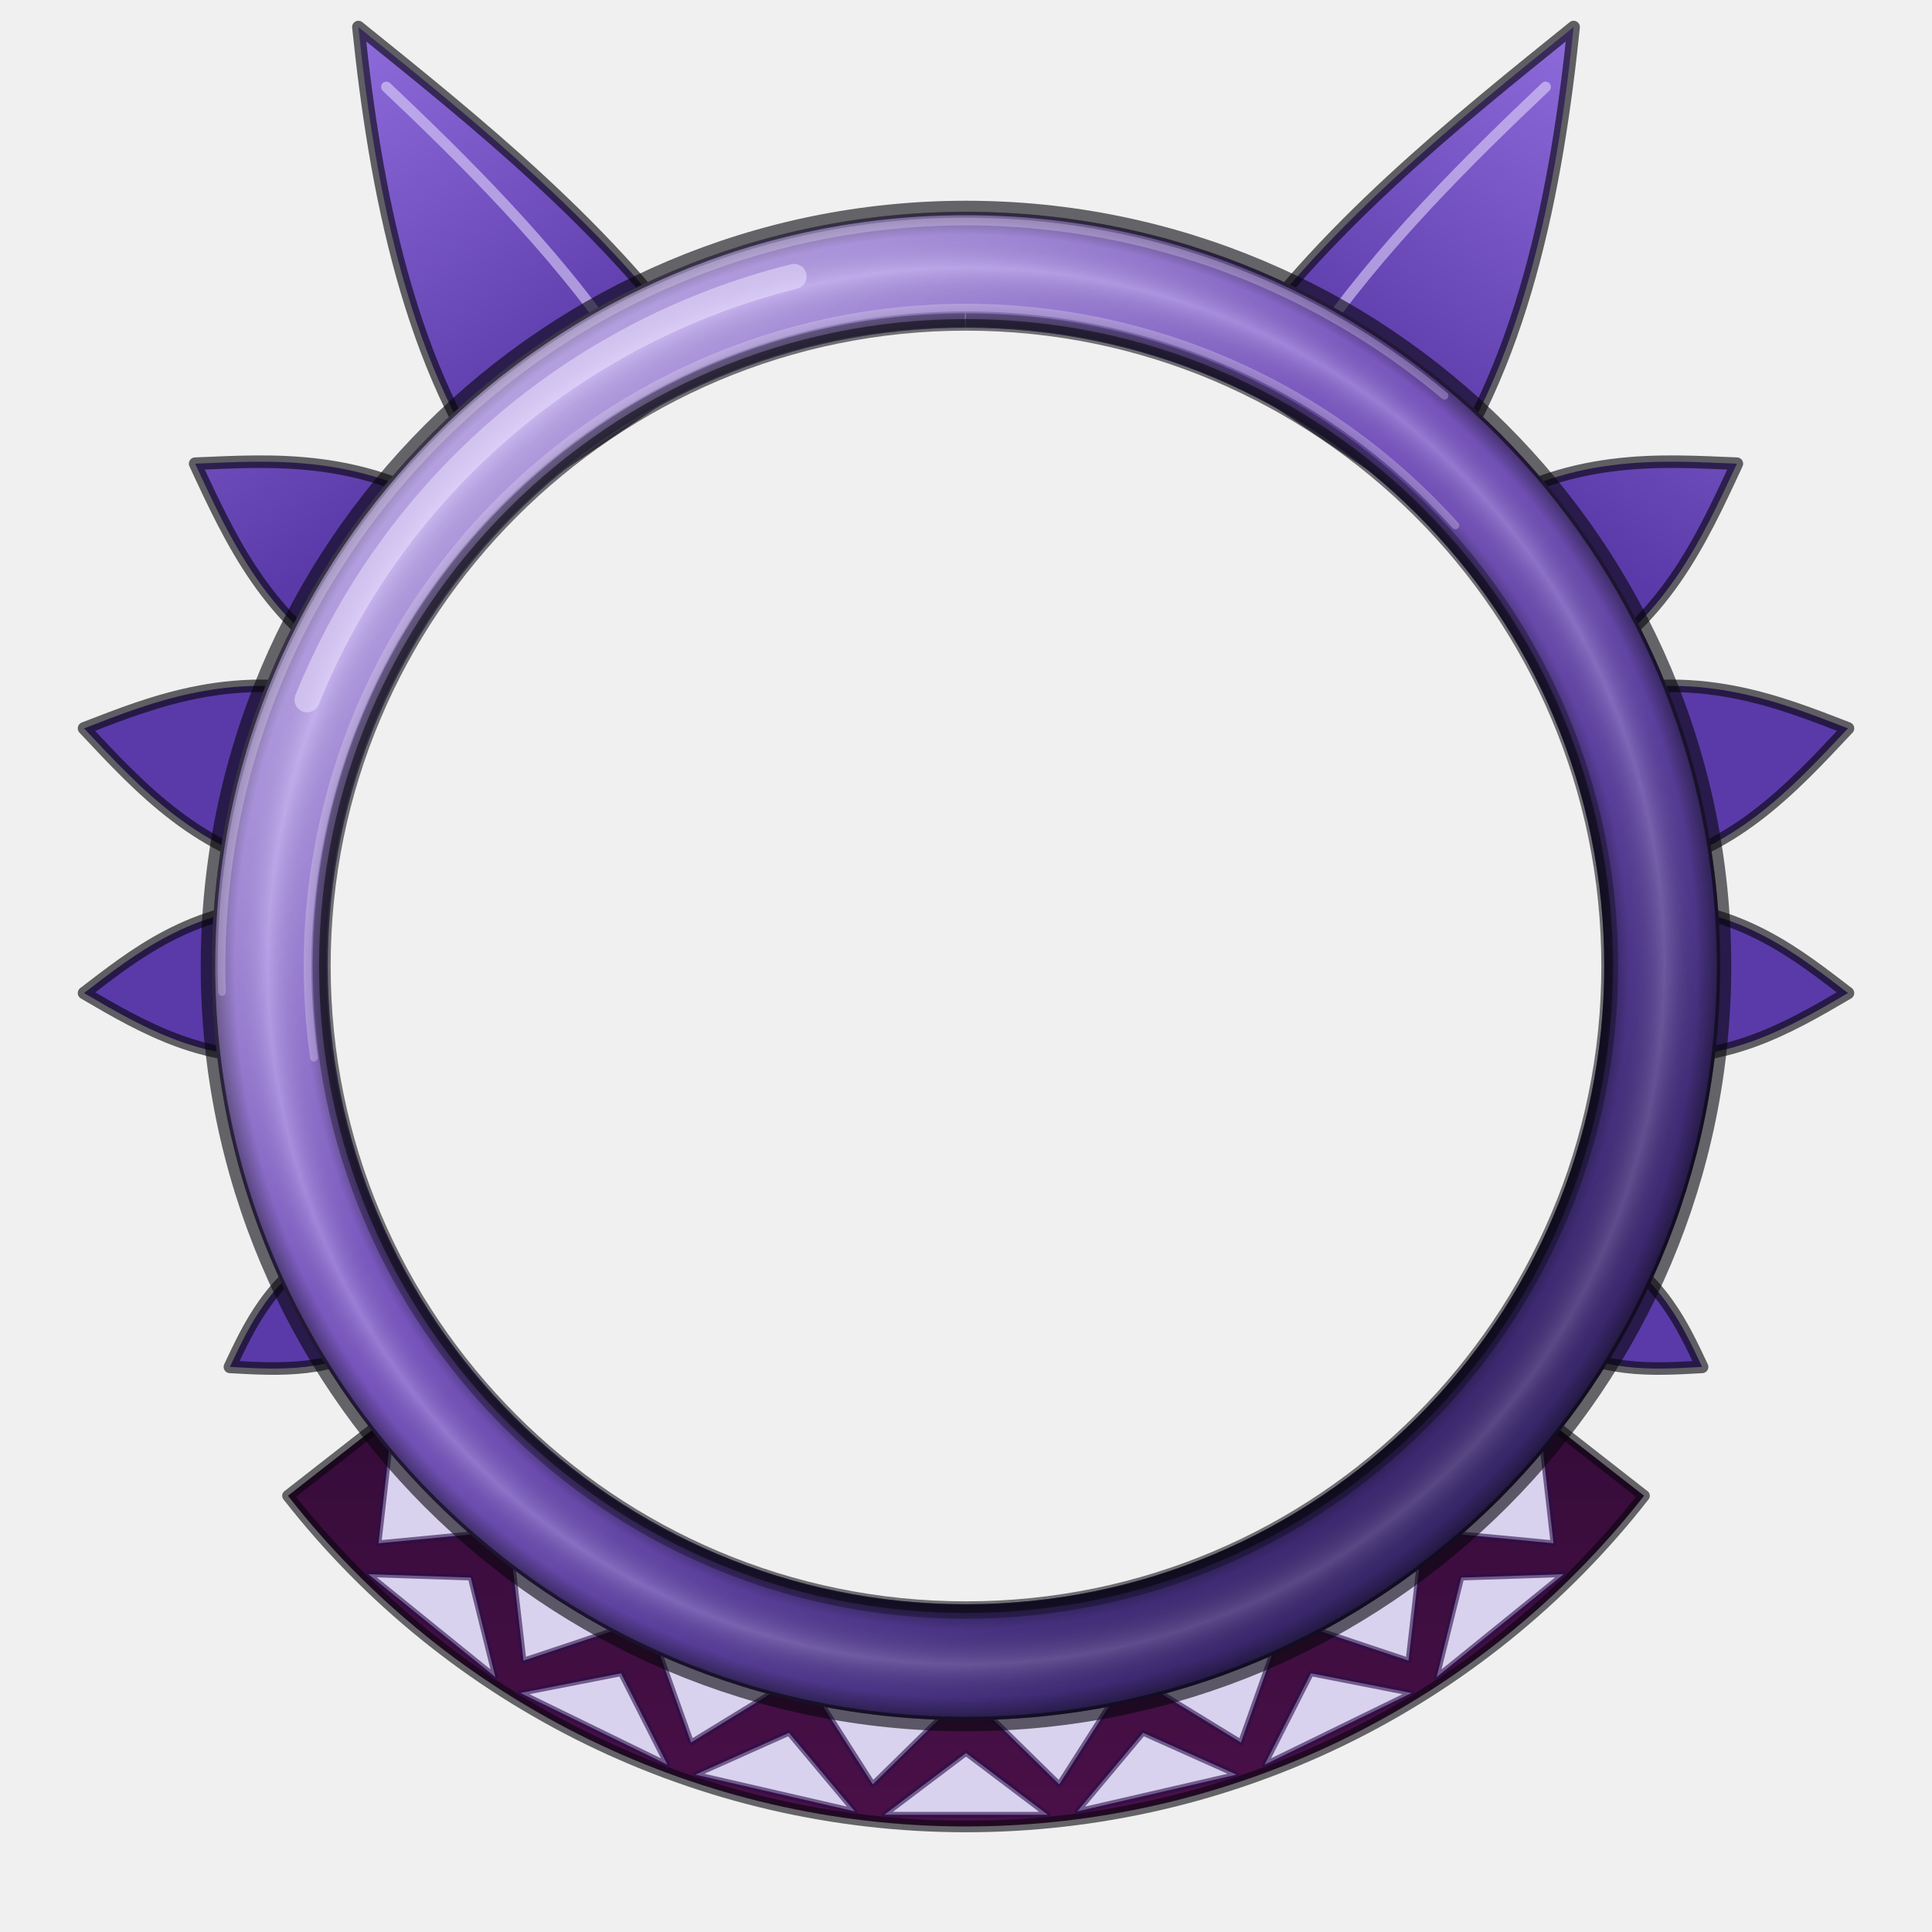
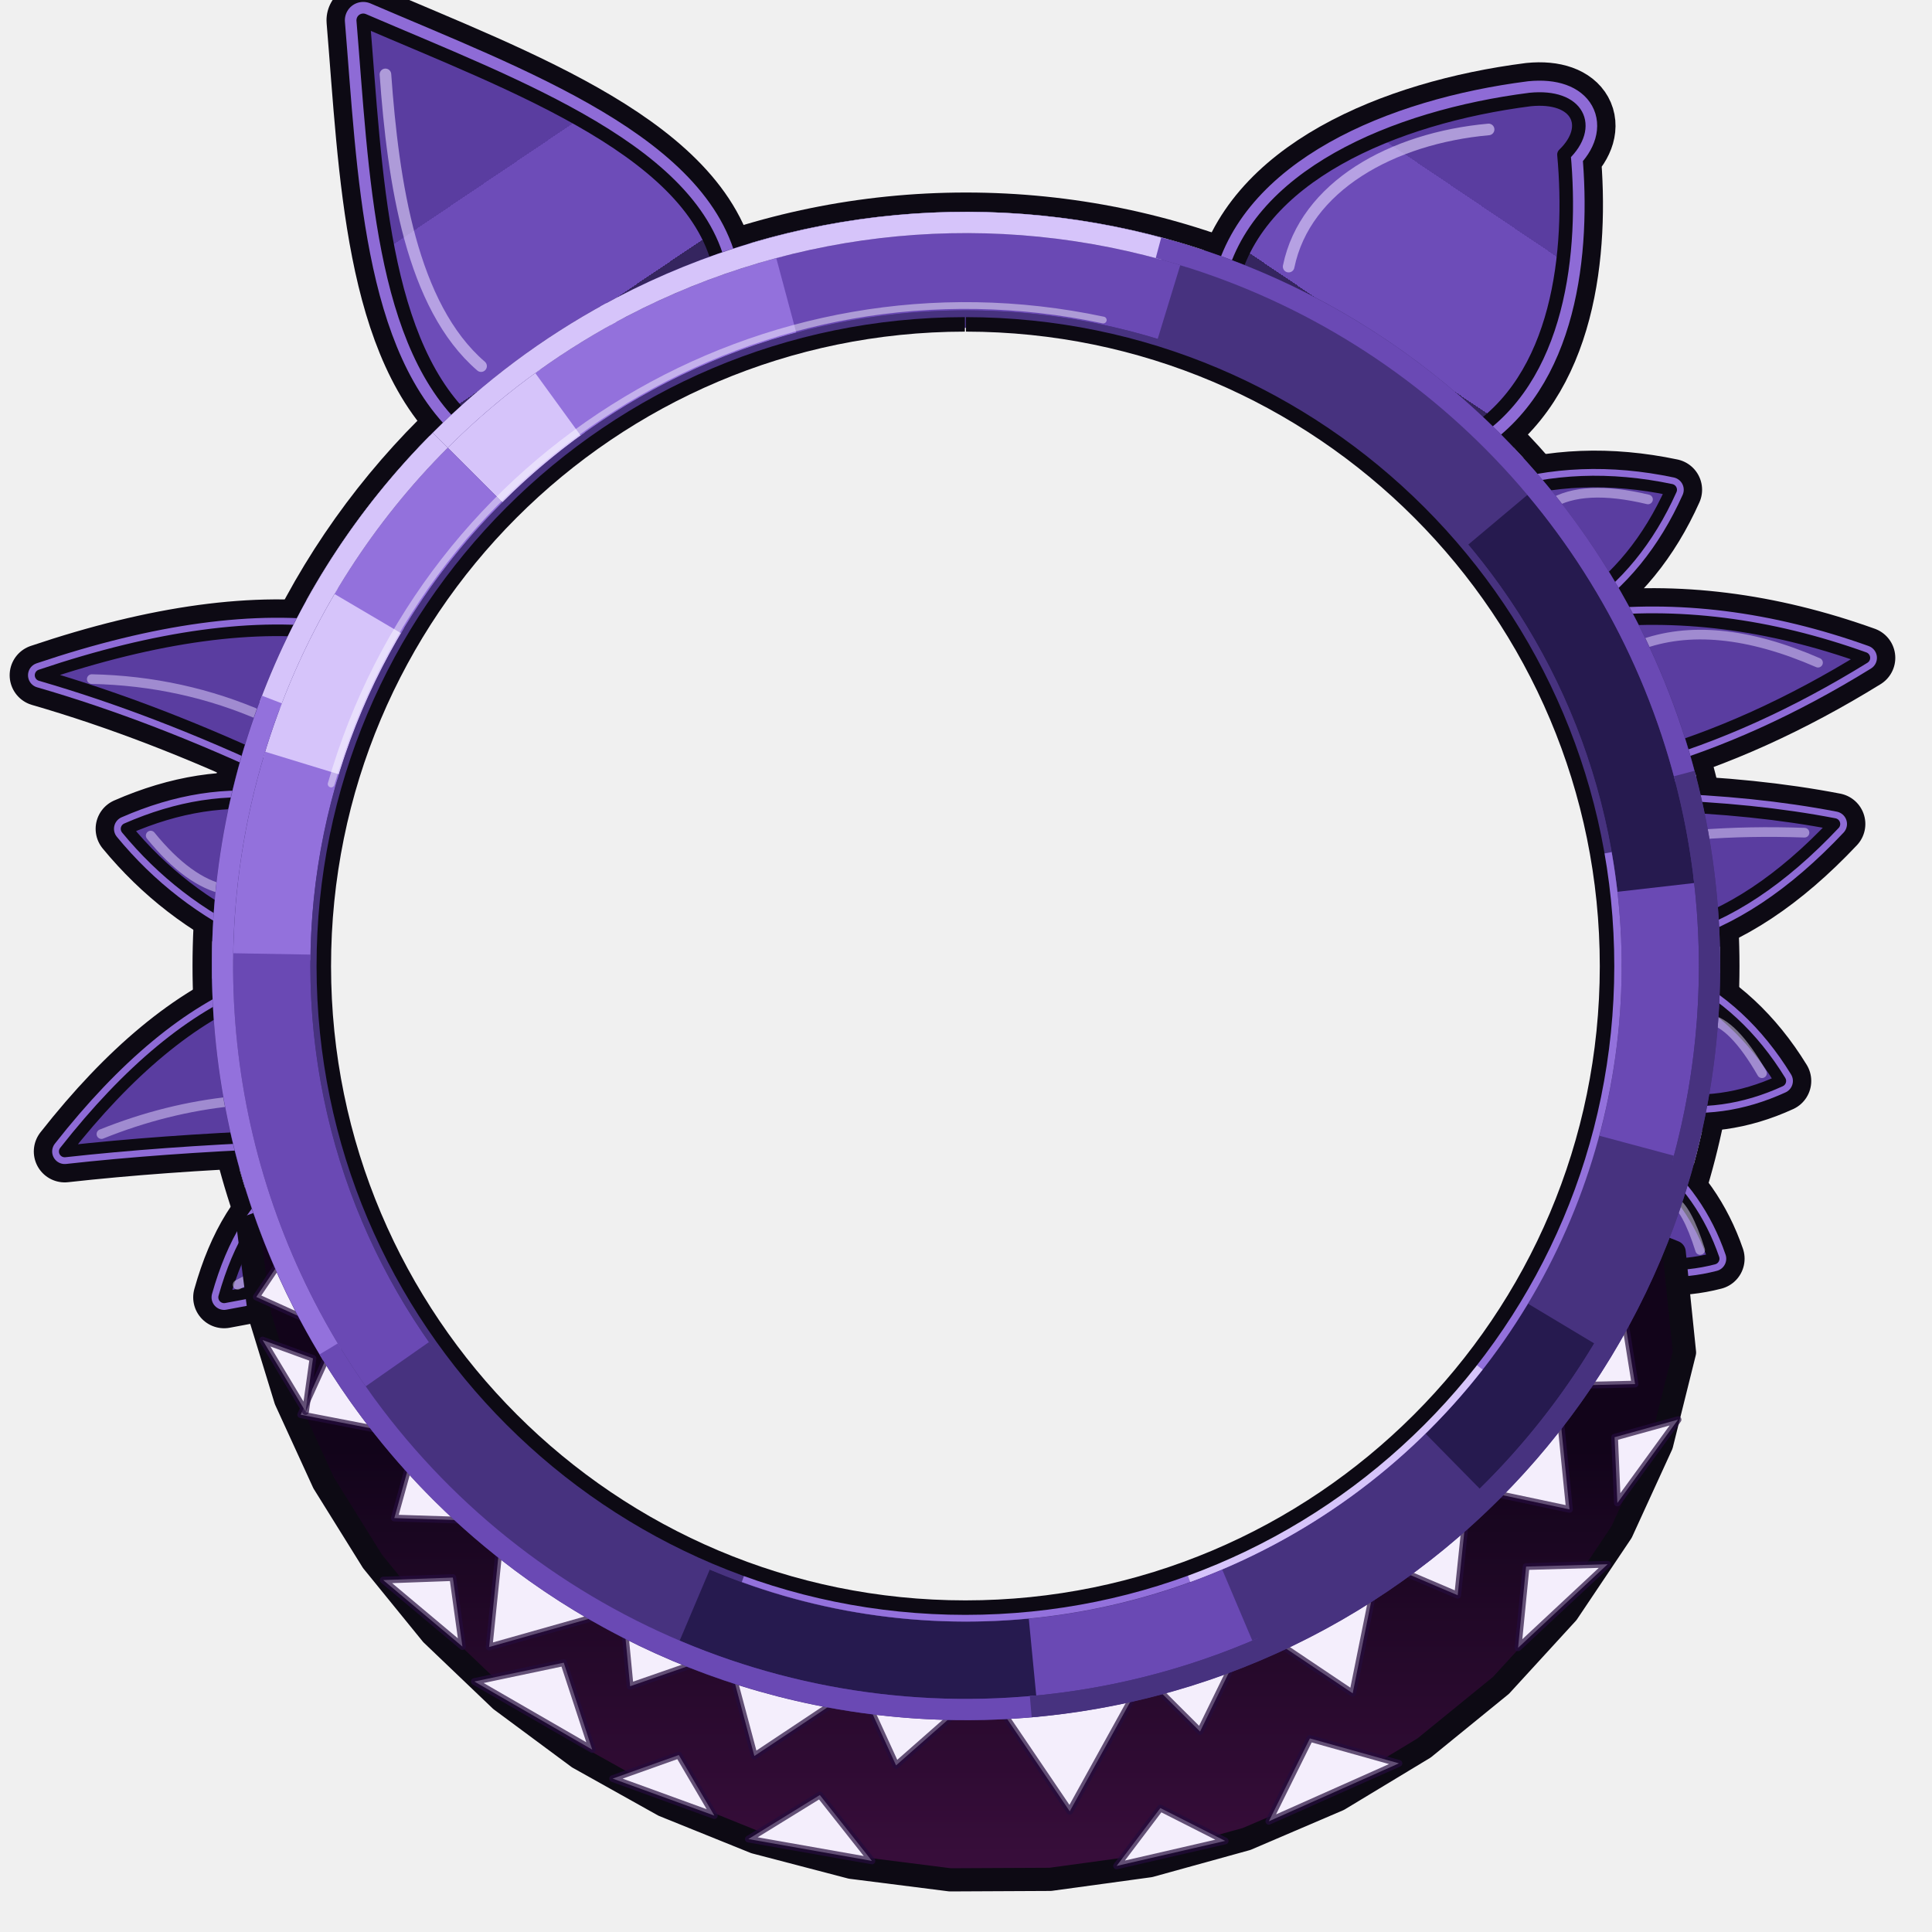
<svg xmlns="http://www.w3.org/2000/svg" viewBox="0 0 200 200" width="200" height="200">
  <defs>
-     <linearGradient id="gb" gradientUnits="userSpaceOnUse" x1="30" y1="22" x2="172" y2="178">
-       <stop offset="0" stop-color="#b79cf0" />
-       <stop offset="0.45" stop-color="#7d58c8" />
-       <stop offset="1" stop-color="#3b2780" />
+     <linearGradient id="gs" gradientUnits="userSpaceOnUse" x1="140.3" y1="40.253" x2="166.023" y2="2.118">
+       <stop offset="0" stop-color="#35255f" />
+       <stop offset="0.12" stop-color="#35255f" />
+       <stop offset="0.12" stop-color="#6d4cb8" />
+       <stop offset="0.5" stop-color="#6d4cb8" />
+       <stop offset="0.5" stop-color="#5a3da0" />
+       <stop offset="0.52" stop-color="#5a3da0" />
+       <stop offset="0.52" stop-color="#5a3da0" />
+       <stop offset="1" stop-color="#5a3da0" />
    </linearGradient>
-     <radialGradient id="ts" gradientUnits="userSpaceOnUse" cx="100" cy="100" r="78.068">
-       <stop offset="0.846" stop-color="#07060c" stop-opacity="0.5" />
-       <stop offset="0.88" stop-color="#07060c" stop-opacity="0.07" />
-       <stop offset="0.926" stop-color="#fff" stop-opacity="0.2" />
-       <stop offset="0.969" stop-color="#07060c" stop-opacity="0.07" />
-       <stop offset="1" stop-color="#07060c" stop-opacity="0.5" />
-     </radialGradient>
-     <linearGradient id="tl" gradientUnits="userSpaceOnUse" x1="30" y1="22" x2="172" y2="178">
-       <stop offset="0" stop-color="#fff" stop-opacity="0.4" />
-       <stop offset="0.4" stop-color="#fff" stop-opacity="0" />
-       <stop offset="0.62" stop-color="#07060c" stop-opacity="0.04" />
-       <stop offset="1" stop-color="#07060c" stop-opacity="0.4" />
+     <linearGradient id="gs2" gradientUnits="userSpaceOnUse" x1="59.7" y1="40.253" x2="33.977" y2="2.118">
+       <stop offset="0" stop-color="#35255f" />
+       <stop offset="0.12" stop-color="#35255f" />
+       <stop offset="0.12" stop-color="#6d4cb8" />
+       <stop offset="0.5" stop-color="#6d4cb8" />
+       <stop offset="0.5" stop-color="#5a3da0" />
+       <stop offset="0.52" stop-color="#5a3da0" />
+       <stop offset="0.52" stop-color="#5a3da0" />
+       <stop offset="1" stop-color="#5a3da0" />
    </linearGradient>
-     <linearGradient id="gs" gradientUnits="userSpaceOnUse" x1="140.262" y1="40.309" x2="164.866" y2="3.832">
-       <stop offset="0" stop-color="#5a3aa8" />
-       <stop offset="1" stop-color="#8f6cdc" />
-     </linearGradient>
-     <linearGradient id="gs2" gradientUnits="userSpaceOnUse" x1="59.738" y1="40.309" x2="35.134" y2="3.832">
-       <stop offset="0" stop-color="#5a3aa8" />
-       <stop offset="1" stop-color="#8f6cdc" />
-     </linearGradient>
-     <linearGradient id="gt" gradientUnits="userSpaceOnUse" x1="0" y1="90" x2="0" y2="110">
-       <stop offset="0" stop-color="#fff" />
-       <stop offset="1" stop-color="#d9d2ee" />
-     </linearGradient>
-     <linearGradient id="gm" gradientUnits="userSpaceOnUse" x1="0" y1="90" x2="0" y2="190">
-       <stop offset="0" stop-color="#1a0626" />
-       <stop offset="1" stop-color="#4a1048" />
+     <linearGradient id="gm" gradientUnits="userSpaceOnUse" x1="0" y1="150" x2="0" y2="200">
+       <stop offset="0" stop-color="#12041a" />
+       <stop offset="1" stop-color="#3e0f40" />
    </linearGradient>
  </defs>
-   <path d="M73 38C63.7 24.1 49 12.4 37.1 2.8C38.8 19.2 42.3 38.5 52.6 51.8Z" fill="url(#gs2)" stroke="#07060c" stroke-opacity="0.62" stroke-width="1.3" stroke-linejoin="round" />
-   <path d="M64.2 35.9C57.3 25.7 47.5 16.1 40 9" fill="none" stroke="#e9deff" stroke-opacity=".55" stroke-width="1.1" stroke-linecap="round" />
-   <path d="M127 38C136.3 24.1 151 12.4 162.9 2.8C161.2 19.2 157.7 38.5 147.4 51.8Z" fill="url(#gs)" stroke="#07060c" stroke-opacity="0.62" stroke-width="1.3" stroke-linejoin="round" />
-   <path d="M135.8 35.9C142.7 25.7 152.5 16.1 160 9" fill="none" stroke="#e9deff" stroke-opacity=".55" stroke-width="1.1" stroke-linecap="round" />
-   <path d="M151.9 53.8C162.2 46.8 172.1 47.7 179.8 48C176 56.2 172.2 64.4 162.7 69.8Z" fill="url(#gs)" stroke="#07060c" stroke-opacity="0.62" stroke-width="1.3" stroke-linejoin="round" />
-   <path d="M163.9 72.3C175.4 69 184.3 72.7 191.3 75.4C185.3 81.8 179.4 88.2 169.1 90.3Z" fill="url(#gs)" stroke="#07060c" stroke-opacity="0.62" stroke-width="1.3" stroke-linejoin="round" />
-   <path d="M170.2 93.7C180.2 93.9 186.3 99 191.3 102.8C185 106.5 178.7 110.1 169.9 109.3Z" fill="url(#gs)" stroke="#07060c" stroke-opacity="0.62" stroke-width="1.3" stroke-linejoin="round" />
-   <path d="M29.8 93.7C19.8 93.9 13.7 99 8.7 102.8C15 106.5 21.3 110.1 30.1 109.3Z" fill="url(#gs2)" stroke="#07060c" stroke-opacity="0.62" stroke-width="1.3" stroke-linejoin="round" />
-   <path d="M36.1 72.3C24.6 69 15.7 72.7 8.7 75.4C14.7 81.8 20.6 88.2 30.9 90.3Z" fill="url(#gs2)" stroke="#07060c" stroke-opacity="0.62" stroke-width="1.3" stroke-linejoin="round" />
-   <path d="M48.1 53.8C37.8 46.8 27.9 47.7 20.2 48C24 56.2 27.8 64.4 37.3 69.8Z" fill="url(#gs2)" stroke="#07060c" stroke-opacity="0.62" stroke-width="1.3" stroke-linejoin="round" />
-   <path d="M165.6 128.8C172 132.2 174.3 137.5 176.2 141.5C170.9 141.8 165.7 142.1 160.4 138.7Z" fill="url(#gs)" stroke="#07060c" stroke-opacity="0.62" stroke-width="1.3" stroke-linejoin="round" />
-   <path d="M34.4 128.8C28 132.2 25.7 137.5 23.8 141.5C29.1 141.8 34.3 142.1 39.6 138.7Z" fill="url(#gs2)" stroke="#07060c" stroke-opacity="0.62" stroke-width="1.3" stroke-linejoin="round" />
-   <path d="M170.19 154.84A89.07 89.07 0 0 1 29.81 154.84L40.06 146.83A76.07 76.07 0 0 0 159.94 146.83Z" fill="url(#gm)" stroke="#07060c" stroke-opacity=".6" stroke-width="1.2" stroke-linejoin="round" />
-   <path d="M159.5 148.19L149.22 158.65L160.82 159.76Z" fill="url(#gt)" stroke="#2a0e4a" stroke-opacity=".6" stroke-width=".6" stroke-linejoin="round" />
-   <path d="M161.87 162.96L148.72 173.61L151.27 163.31Z" fill="url(#gt)" stroke="#2a0e4a" stroke-opacity=".6" stroke-width=".6" stroke-linejoin="round" />
-   <path d="M147.14 160.34L134.76 168.22L145.81 171.91Z" fill="url(#gt)" stroke="#2a0e4a" stroke-opacity=".6" stroke-width=".6" stroke-linejoin="round" />
-   <path d="M146.12 175.26L130.91 182.68L135.71 173.22Z" fill="url(#gt)" stroke="#2a0e4a" stroke-opacity=".6" stroke-width=".6" stroke-linejoin="round" />
-   <path d="M132.36 169.39L118.52 174.29L128.46 180.38Z" fill="url(#gt)" stroke="#2a0e4a" stroke-opacity=".6" stroke-width=".6" stroke-linejoin="round" />
-   <path d="M128.01 183.71L111.52 187.51L118.33 179.38Z" fill="url(#gt)" stroke="#2a0e4a" stroke-opacity=".6" stroke-width=".6" stroke-linejoin="round" />
-   <path d="M115.92 174.89L101.34 176.56L109.65 184.72Z" fill="url(#gt)" stroke="#2a0e4a" stroke-opacity=".6" stroke-width=".6" stroke-linejoin="round" />
-   <path d="M108.46 187.86L91.54 187.86L100 181.47Z" fill="url(#gt)" stroke="#2a0e4a" stroke-opacity=".6" stroke-width=".6" stroke-linejoin="round" />
-   <path d="M98.66 176.56L84.08 174.89L90.35 184.72Z" fill="url(#gt)" stroke="#2a0e4a" stroke-opacity=".6" stroke-width=".6" stroke-linejoin="round" />
-   <path d="M88.48 187.51L71.99 183.71L81.67 179.38Z" fill="url(#gt)" stroke="#2a0e4a" stroke-opacity=".6" stroke-width=".6" stroke-linejoin="round" />
-   <path d="M81.48 174.29L67.64 169.39L71.54 180.38Z" fill="url(#gt)" stroke="#2a0e4a" stroke-opacity=".6" stroke-width=".6" stroke-linejoin="round" />
-   <path d="M69.09 182.68L53.88 175.26L64.29 173.22Z" fill="url(#gt)" stroke="#2a0e4a" stroke-opacity=".6" stroke-width=".6" stroke-linejoin="round" />
-   <path d="M65.24 168.22L52.86 160.34L54.19 171.91Z" fill="url(#gt)" stroke="#2a0e4a" stroke-opacity=".6" stroke-width=".6" stroke-linejoin="round" />
-   <path d="M51.28 173.61L38.13 162.96L48.73 163.31Z" fill="url(#gt)" stroke="#2a0e4a" stroke-opacity=".6" stroke-width=".6" stroke-linejoin="round" />
-   <path d="M50.78 158.65L40.5 148.19L39.18 159.76Z" fill="url(#gt)" stroke="#2a0e4a" stroke-opacity=".6" stroke-width=".6" stroke-linejoin="round" />
-   <path d="M21.93 100A78.07 78.07 0 1 1 178.07 100A78.07 78.07 0 1 1 21.93 100ZM33.93 100A66.07 66.07 0 1 0 166.07 100A66.07 66.07 0 1 0 33.93 100Z" fill="url(#gb)" />
-   <path d="M21.93 100A78.07 78.07 0 1 1 178.07 100A78.07 78.07 0 1 1 21.93 100ZM33.93 100A66.07 66.07 0 1 0 166.07 100A66.07 66.07 0 1 0 33.93 100Z" fill="url(#ts)" />
-   <path d="M21.93 100A78.07 78.07 0 1 1 178.07 100A78.07 78.07 0 1 1 21.93 100ZM33.93 100A66.07 66.07 0 1 0 166.07 100A66.07 66.07 0 1 0 33.93 100Z" fill="url(#tl)" />
-   <path d="M100 33.13A66.87 66.87 0 1 1 99.88 33.13" fill="none" stroke="#07060c" stroke-opacity=".34" stroke-width="1.4" />
-   <path d="M32.5 109.49A68.17 68.17 0 0 1 150.66 54.39" fill="none" stroke="#efe6ff" stroke-opacity=".3" stroke-width=".8" stroke-linecap="round" />
-   <path d="M22.98 102.69A77.07 77.07 0 0 1 149.54 40.96" fill="none" stroke="#efe6ff" stroke-opacity=".28" stroke-width=".8" stroke-linecap="round" />
-   <path d="M31.79 72.44A73.57 73.57 0 0 1 82.2 28.62" fill="none" stroke="#efe6ff" stroke-opacity="0.5" stroke-width="2.6" stroke-linecap="round" />
-   <circle cx="100" cy="100" r="78.47" fill="none" stroke="#07060c" stroke-opacity="0.6" stroke-width="1.5" />
-   <circle cx="100" cy="100" r="66.37" fill="none" stroke="#07060c" stroke-opacity="0.55" stroke-width="1.2" />
+   <circle cx="100" cy="100" r="79.07" fill="none" stroke="#0d0a14" stroke-width="2" />
+   <path d="M155 51.4Q163.5 48.7 173 50.7Q169.5 58.5 163.2 62.7ZM164.3 64.5Q178.2 62.8 193 68.1Q181.5 75.2 170.2 78.4ZM171.5 83.4Q181.6 83.7 189.9 85.3Q181.7 94 173.3 96.3ZM173.3 101.7Q180 104.9 184.3 111.9Q178.2 114.7 172 113.6ZM170.4 120.3Q175.3 124.2 177.4 130.3Q172 131.7 167 129.7ZM34.1 132Q27.7 133.5 23.2 134.3Q25.5 126.1 30.4 122.7ZM28.7 117.6Q16.6 118.1 6.7 119.2Q16.6 106.6 26.6 102.7ZM26.7 96.3Q18.7 92.6 13.1 85.8Q21.1 82.3 28.5 83.4ZM29.4 79.6Q16.3 73.4 4.2 69.9Q22.3 63.8 35.1 65.7ZM50.7 45.8Q47.3 39.6 45.3 34.8Q54.5 35 59.3 39Z" fill="#0d0a14" stroke="#0d0a14" stroke-width="6.4" stroke-linejoin="round" />
+   <path d="M155 51.4Q163.5 48.7 173 50.7Q169.5 58.5 163.2 62.7ZM164.3 64.5Q178.2 62.8 193 68.1Q181.5 75.2 170.2 78.4ZM171.5 83.4Q181.6 83.7 189.9 85.3Q181.7 94 173.3 96.3ZM173.3 101.7Q180 104.9 184.3 111.9Q178.2 114.7 172 113.6ZM170.4 120.3Q175.3 124.2 177.4 130.3Q172 131.7 167 129.7ZM34.1 132Q27.7 133.5 23.2 134.3Q25.5 126.1 30.4 122.7ZM28.7 117.6Q16.6 118.1 6.7 119.2Q16.6 106.6 26.6 102.7ZM26.7 96.3Q18.7 92.6 13.1 85.8Q21.1 82.3 28.5 83.4ZM29.4 79.6Q16.3 73.4 4.2 69.9Q22.3 63.8 35.1 65.7ZM50.7 45.8Q47.3 39.6 45.3 34.8Q54.5 35 59.3 39Z" fill="#8e6bd6" stroke="#8e6bd6" stroke-width="2.6" stroke-linejoin="round" />
+   <path d="M155 51.4Q163.5 48.7 173 50.7Q169.5 58.5 163.2 62.7ZM164.3 64.5Q178.2 62.8 193 68.1Q181.5 75.2 170.2 78.4ZM171.5 83.4Q181.6 83.7 189.9 85.3Q181.7 94 173.3 96.3ZM173.3 101.7Q180 104.9 184.3 111.9Q178.2 114.7 172 113.6ZM170.4 120.3Q175.3 124.2 177.4 130.3Q172 131.7 167 129.7ZM34.1 132Q27.7 133.5 23.2 134.3Q25.5 126.1 30.4 122.7ZM28.7 117.6Q16.6 118.1 6.7 119.2Q16.6 106.6 26.6 102.7ZM26.7 96.3Q18.7 92.6 13.1 85.8Q21.1 82.3 28.5 83.4ZM29.4 79.6Q16.3 73.4 4.2 69.9Q22.3 63.8 35.1 65.7ZM50.7 45.8Q47.3 39.6 45.3 34.8Q54.5 35 59.3 39Z" fill="#5a3da0" stroke="#0d0a14" stroke-width="1.2" stroke-linejoin="round" />
+   <path d="M160.5 52.2Q163.9 50.1 170.6 51.7M169.7 66.8Q177.4 63.9 188.2 68.6M175.9 86.4Q181.1 86 186.8 86.2M176.9 105.5Q179.4 105.9 182.4 111.1M173.2 124.3Q174.6 125 176 129.4M29.4 130.9Q27.4 131.5 24.6 133M24.1 114Q17.2 114.7 10.5 117.4M23.3 92.1Q19.5 91.3 15.6 86.5M27.3 74.2Q18.9 70.5 9.5 70.3M50.7 40.7Q49.3 38.7 47 36" fill="none" stroke="#e6dbff" stroke-opacity="0.5" stroke-width="1" stroke-linecap="round" />
+   <path d="M49 44.2C39.4 36 38.9 17.7 37.6 2.1C53.4 8.9 72.8 15.9 74.7 28.8Z" fill="#0d0a14" stroke="#0d0a14" stroke-width="7.6" stroke-linejoin="round" />
+   <path d="M49 44.2C39.4 36 38.9 17.7 37.6 2.1C53.4 8.9 72.8 15.9 74.7 28.8Z" fill="#8e6bd6" stroke="#8e6bd6" stroke-width="3.8" stroke-linejoin="round" />
+   <path d="M49 44.2C39.4 36 38.9 17.7 37.6 2.1C53.4 8.9 72.8 15.9 74.7 28.8Z" fill="url(#gs2)" stroke="#0d0a14" stroke-width="1.4" stroke-linejoin="round" />
+   <path d="M127.4 29.8C129.8 18.3 144.3 12.1 158.4 10.3C163.4 9.8 164.9 13.1 161.9 16C162.8 25.9 161.5 39.3 152 45.1Z" fill="#0d0a14" stroke="#0d0a14" stroke-width="7.6" stroke-linejoin="round" />
+   <path d="M127.4 29.8C129.8 18.3 144.3 12.1 158.4 10.3C163.4 9.8 164.9 13.1 161.9 16C162.8 25.9 161.5 39.3 152 45.1Z" fill="#8e6bd6" stroke="#8e6bd6" stroke-width="3.8" stroke-linejoin="round" />
+   <path d="M127.4 29.8C129.8 18.3 144.3 12.1 158.4 10.3C163.4 9.8 164.9 13.1 161.9 16C162.8 25.9 161.5 39.3 152 45.1Z" fill="url(#gs)" stroke="#0d0a14" stroke-width="1.4" stroke-linejoin="round" />
+   <path d="M49.8 37.9C42.6 31.7 40.7 18.9 39.9 7.7" fill="none" stroke="#e6dbff" stroke-opacity="0.6" stroke-width="1.2" stroke-linecap="round" />
+   <path d="M133.4 27.6C135.1 19.3 144.1 14.3 154.1 13.4" fill="none" stroke="#e6dbff" stroke-opacity="0.6" stroke-width="1.2" stroke-linecap="round" />
+   <path d="M173.31 129.62L174.38 140.01L172 149.57L167.86 158.61L162.25 166.97L155.38 174.47L147.42 180.95L138.58 186.29L129.05 190.37L119.03 193.14L108.73 194.55L98.35 194.6L88.09 193.3L78.15 190.7L68.69 186.88L59.87 181.95L51.84 176L44.7 169.18L38.56 161.63L33.5 153.5L29.58 144.94L26.87 136.1L25.7 127.04L28.52 126.02L31.79 133.67L35.88 140.92L40.73 147.68L46.3 153.87L52.51 159.42L59.28 164.25L66.55 168.32L74.21 171.56L82.18 173.95L90.37 175.46L98.67 176.06L106.99 175.75L115.22 174.53L123.28 172.42L131.05 169.44L138.45 165.63L145.39 161.04L151.79 155.71L157.57 149.72L162.66 143.13L166.99 136.03L170.53 128.5Z" fill="url(#gm)" stroke="#0d0a14" stroke-width="2.4" stroke-linejoin="round" />
+   <g fill="#f4eefc" stroke="#240c3c" stroke-opacity=".7" stroke-width=".7" stroke-linejoin="round">
+     <path d="M168 135.4L163.18 143.42L169.26 143.28Z" />
+     <path d="M161.43 145.87L153.98 154.45L162.47 156.25Z" />
+     <path d="M151.8 156.53L144.52 162.42L150.9 165.14Z" />
+     <path d="M142.32 163.93L131.79 169.76L140.03 175.29Z" />
+     <path d="M128.1 171.33L119.2 174.23L124.23 179.25Z" />
+     <path d="M117.9 174.55L103.34 176.59L110.74 187.51Z" />
+     <path d="M99.67 176.67L89.66 175.97L92.76 182.75Z" />
+     <path d="M87.35 175.62L75.67 172.71L78.09 181.78Z" />
+     <path d="M73.15 171.81L64.6 168L65.23 174.56Z" />
+     <path d="M62.83 167.05L51.75 159.58L50.63 170.5Z" />
+     <path d="M49.2 157.42L42.58 150.8L40.82 157.15Z" />
+     <path d="M40.42 148.25L34.28 139.49L31.13 146.45Z" />
+     <path d="M32.95 137.17L29.43 129.96L26.53 134.26Z" />
+     <path d="M173.71 146.96L167.43 155.59L167.14 148.78Z" />
+     <path d="M166.42 161.93L157.15 170.58L157.98 162.17Z" />
+     <path d="M144.82 182.54L131.35 188.54L135.6 179.96Z" />
+     <path d="M126.83 190.57L115.59 193.16L120.12 187.17Z" />
+     <path d="M90.26 192.64L77.47 190.38L84.87 185.82Z" />
+     <path d="M73.95 187.95L63.42 184.12L70.27 181.68Z" />
+     <path d="M61.31 181.12L49.1 174.07L58.36 172.12Z" />
+     <path d="M47.87 170.45L39.67 163.57L46.88 163.31Z" />
+     <path d="M31.63 146.12L27.18 138.72L32.4 140.62Z" />
+   </g>
+   <path d="M21.93 100A78.07 78.07 0 1 1 178.07 100A78.07 78.07 0 1 1 21.93 100ZM33.93 100A66.07 66.07 0 1 0 166.07 100A66.07 66.07 0 1 0 33.93 100Z" fill="#47327f" />
+   <path d="M46.35 46.35A75.87 75.87 0 0 1 55.94 38.24L60.59 44.75A67.87 67.87 0 0 0 52.01 52.01ZM27.26 78.45A75.87 75.87 0 0 1 34.97 60.93L41.83 65.05A67.87 67.87 0 0 0 34.93 80.72Z" fill="#d6c4fa" />
+   <path d="M55.41 38.62A75.87 75.87 0 0 1 81 26.55L83.01 34.29A67.87 67.87 0 0 0 60.11 45.09ZM34.63 61.49A75.87 75.87 0 0 1 46.35 46.35L52.01 52.01A67.87 67.87 0 0 0 41.52 65.55ZM24.14 99.34A75.87 75.87 0 0 1 27.45 77.82L35.1 80.16A67.87 67.87 0 0 0 32.14 99.41Z" fill="#9371dc" />
+   <path d="M80.36 26.72A75.87 75.87 0 0 1 122.81 27.64L120.41 35.27A67.87 67.87 0 0 0 82.43 34.44ZM175.3 90.75A75.87 75.87 0 0 1 173.11 120.27L165.4 118.14A67.87 67.87 0 0 0 167.36 91.73ZM38.24 144.06A75.87 75.87 0 0 1 24.14 98.68L32.14 98.82A67.87 67.87 0 0 0 44.75 139.41ZM130.25 169.58A75.87 75.87 0 0 1 106.61 175.58L105.92 167.61A67.87 67.87 0 0 0 127.06 162.24Z" fill="#6a49b4" />
+   <path d="M122.18 27.45A75.87 75.87 0 0 1 158.54 51.74L152.37 56.83A67.87 67.87 0 0 0 119.84 35.1ZM173.28 119.64A75.87 75.87 0 0 1 164.69 139.64L157.87 135.46A67.87 67.87 0 0 0 165.56 117.57ZM70.97 170.09A75.87 75.87 0 0 1 37.85 143.52L44.41 138.93A67.87 67.87 0 0 0 74.03 162.7ZM154.11 153.18A75.87 75.87 0 0 1 129.64 169.84L126.52 162.47A67.87 67.87 0 0 0 148.41 147.57Z" fill="#47327f" />
+   <path d="M158.12 51.23A75.87 75.87 0 0 1 175.38 91.41L167.43 92.32A67.87 67.87 0 0 0 151.99 56.38ZM165.03 139.07A75.87 75.87 0 0 1 153.18 154.11L147.57 148.41A67.87 67.87 0 0 0 158.17 134.95ZM107.27 175.52A75.87 75.87 0 0 1 70.36 169.84L73.48 162.47A67.87 67.87 0 0 0 106.5 167.56Z" fill="#261a4f" />
+   <path d="M44.8 44.8A78.07 78.07 0 0 1 62.75 31.39L63.8 33.33A75.87 75.87 0 0 0 46.35 46.35Z" fill="#d6c4fa" />
+   <path d="M62.15 31.72A78.07 78.07 0 0 1 120.86 24.77L120.27 26.89A75.87 75.87 0 0 0 63.22 33.64ZM26.88 72.66A78.07 78.07 0 0 1 44.8 44.8L46.35 46.35A75.87 75.87 0 0 0 28.94 73.43Z" fill="#d6c4fa" />
+   <path d="M33.44 140.79A78.07 78.07 0 0 1 27.12 72.02L29.17 72.81A75.87 75.87 0 0 0 35.31 139.64Z" fill="#9371dc" />
+   <path d="M120.21 24.59A78.07 78.07 0 0 1 175.58 80.45L173.45 81A75.87 75.87 0 0 0 119.64 26.72ZM107.48 177.71A78.07 78.07 0 0 1 33.08 140.21L34.97 139.07A75.87 75.87 0 0 0 107.27 175.52Z" fill="#6a49b4" />
+   <path d="M175.41 79.79A78.07 78.07 0 0 1 154.72 155.68L153.18 154.11A75.87 75.87 0 0 0 173.28 80.36ZM155.68 154.72A78.07 78.07 0 0 1 106.8 177.77L106.61 175.58A75.87 75.87 0 0 0 154.11 153.18Z" fill="#47327f" />
+   <path d="M32.13 100A67.87 67.87 0 1 1 167.87 100A67.87 67.87 0 1 1 32.13 100ZM33.93 100A66.07 66.07 0 1 0 166.07 100A66.07 66.07 0 1 0 33.93 100Z" fill="#47327f" />
+   <path d="M166.84 88.21A67.87 67.87 0 0 1 76.79 163.77L77.4 162.08A66.07 66.07 0 0 0 165.06 88.53Z" fill="#9371dc" />
+   <path d="M153.48 141.78A67.87 67.87 0 0 1 123.21 163.77L122.6 162.08A66.07 66.07 0 0 0 152.06 140.68Z" fill="#d6c4fa" />
+   <path d="M100 33.58A66.42 66.42 0 1 1 99.88 33.58" fill="none" stroke="#0d0a14" stroke-width="1.5" />
+   <path d="M34.28 81.16A68.37 68.37 0 0 1 114.21 33.13" fill="none" stroke="#fff" stroke-opacity=".45" stroke-width=".7" stroke-linecap="round" />
</svg>
